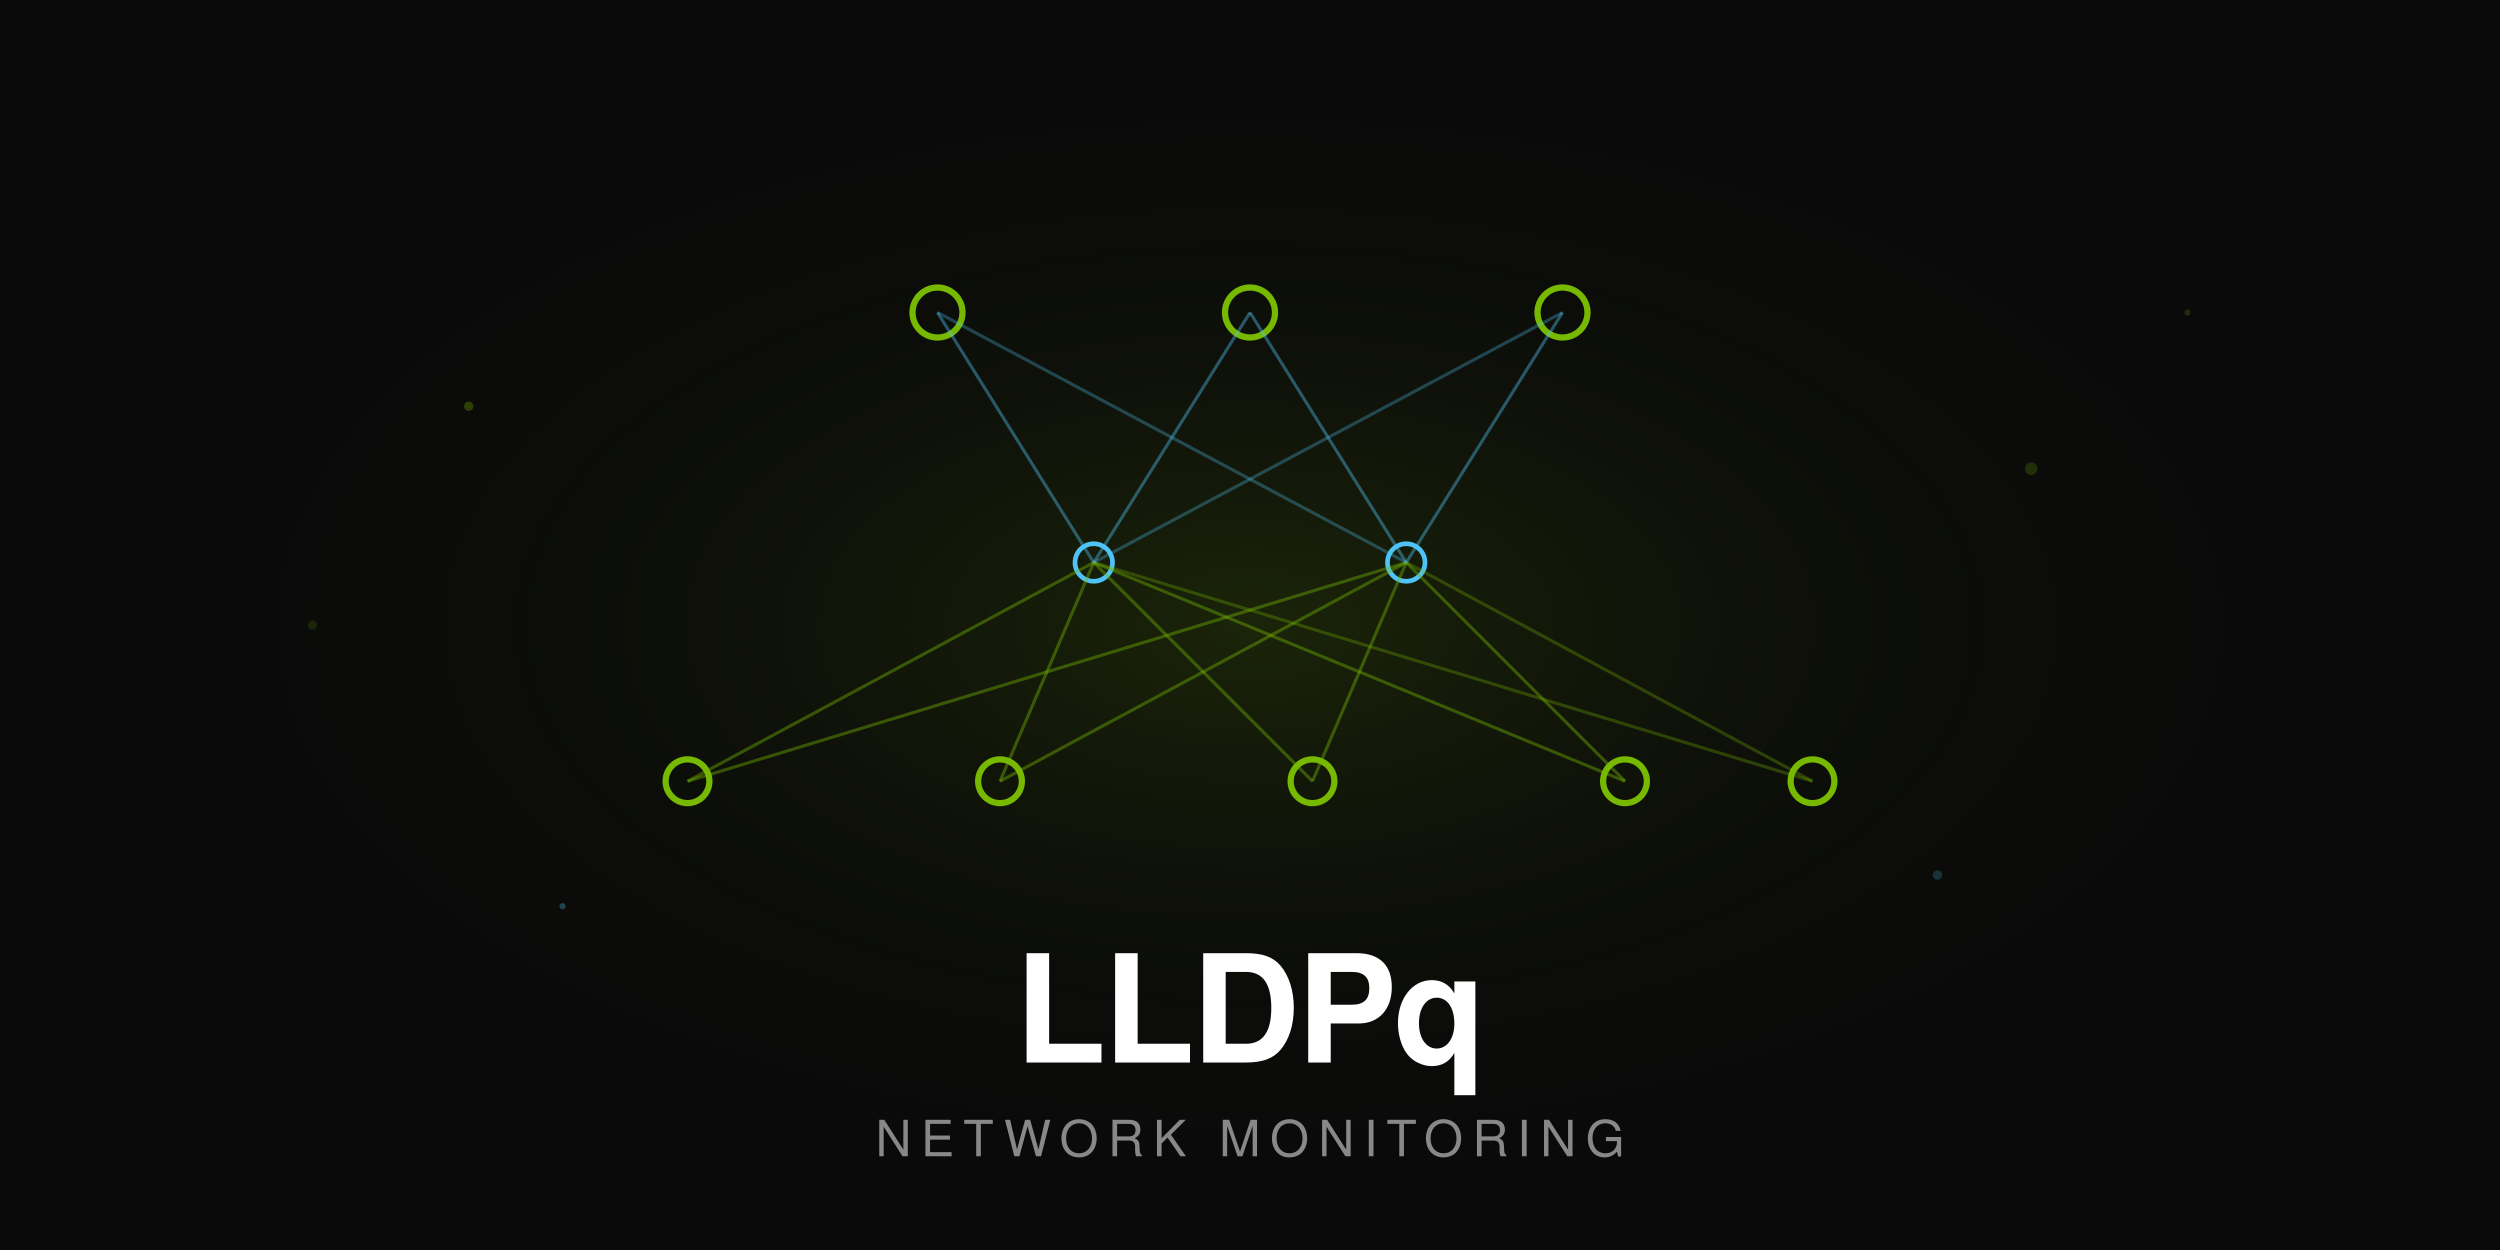
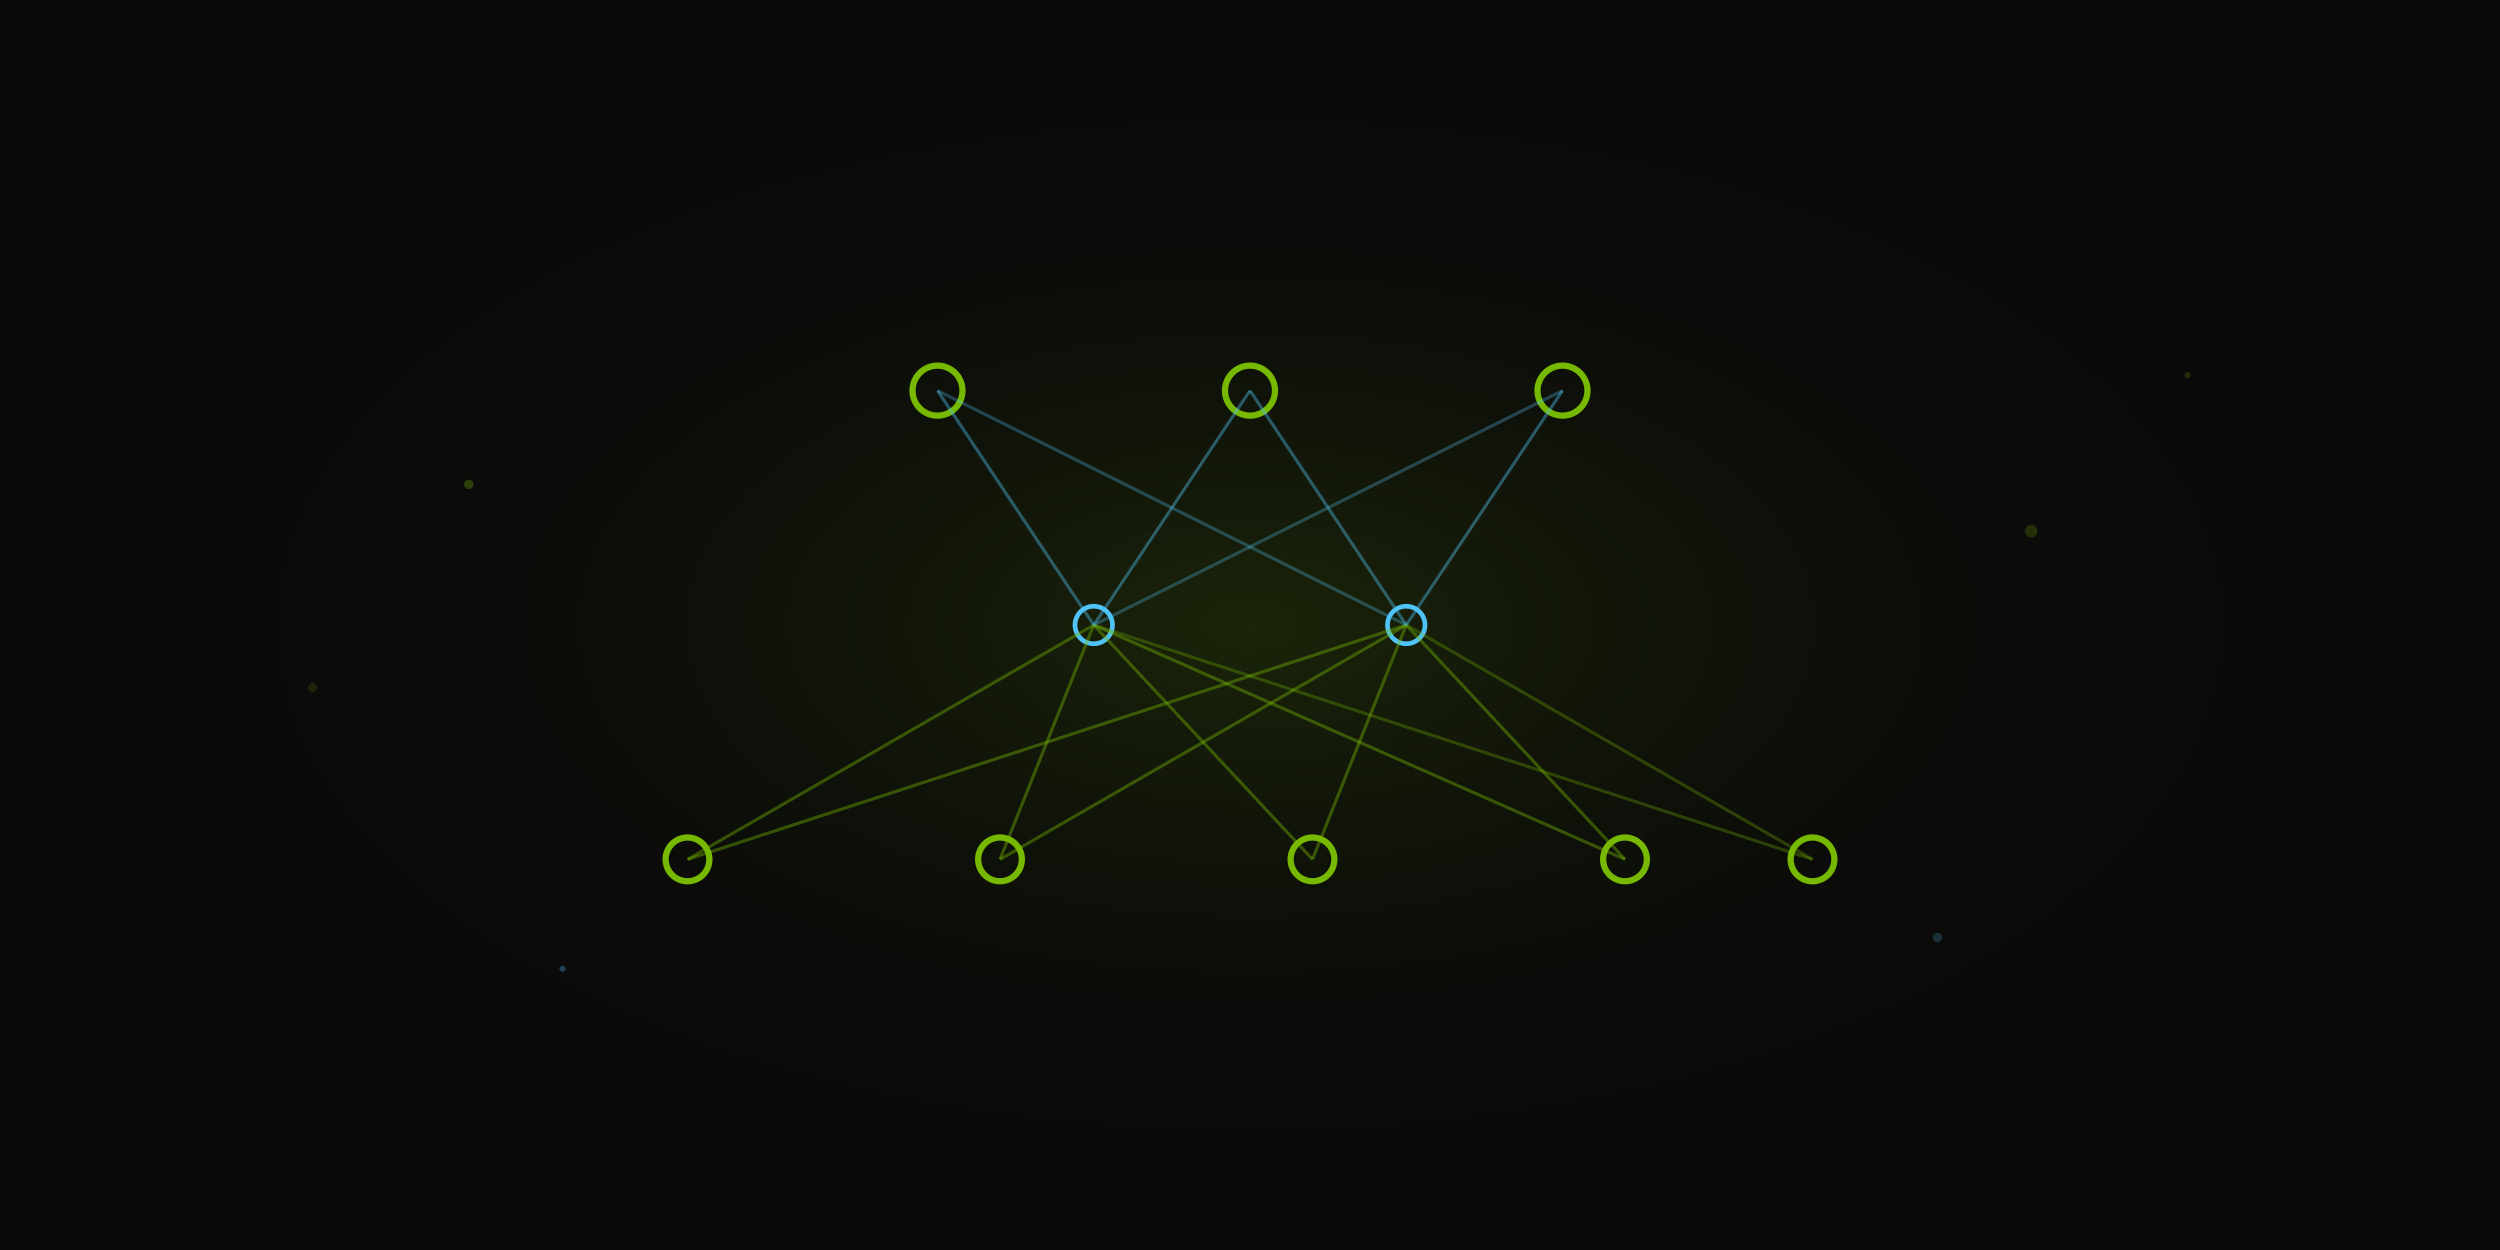
<svg xmlns="http://www.w3.org/2000/svg" viewBox="0 0 800 400" width="800" height="400">
  <defs>
    <radialGradient id="glow" cx="50%" cy="50%" r="50%">
      <stop offset="0%" stop-color="#76b900" stop-opacity="0.15" />
      <stop offset="100%" stop-color="#0a0a0a" stop-opacity="0" />
    </radialGradient>
  </defs>
  <rect width="800" height="400" fill="#0a0a0a" />
  <ellipse cx="400" cy="200" rx="350" ry="180" fill="url(#glow)" />
-   <circle cx="300" cy="100" r="8" fill="none" stroke="#76b900" stroke-width="2" />
-   <circle cx="400" cy="100" r="8" fill="none" stroke="#76b900" stroke-width="2" />
-   <circle cx="500" cy="100" r="8" fill="none" stroke="#76b900" stroke-width="2" />
-   <circle cx="350" cy="180" r="6" fill="none" stroke="#4fc3f7" stroke-width="1.5" />
-   <circle cx="450" cy="180" r="6" fill="none" stroke="#4fc3f7" stroke-width="1.5" />
-   <circle cx="220" cy="250" r="7" fill="none" stroke="#76b900" stroke-width="2" />
-   <circle cx="320" cy="250" r="7" fill="none" stroke="#76b900" stroke-width="2" />
-   <circle cx="420" cy="250" r="7" fill="none" stroke="#76b900" stroke-width="2" />
-   <circle cx="520" cy="250" r="7" fill="none" stroke="#76b900" stroke-width="2" />
-   <circle cx="580" cy="250" r="7" fill="none" stroke="#76b900" stroke-width="2" />
-   <line x1="220" y1="250" x2="350" y2="180" stroke="#76b900" stroke-width="1" opacity="0.4" />
-   <line x1="220" y1="250" x2="450" y2="180" stroke="#76b900" stroke-width="1" opacity="0.4" />
-   <line x1="320" y1="250" x2="350" y2="180" stroke="#76b900" stroke-width="1" opacity="0.4" />
-   <line x1="320" y1="250" x2="450" y2="180" stroke="#76b900" stroke-width="1" opacity="0.4" />
-   <line x1="420" y1="250" x2="350" y2="180" stroke="#76b900" stroke-width="1" opacity="0.4" />
-   <line x1="420" y1="250" x2="450" y2="180" stroke="#76b900" stroke-width="1" opacity="0.4" />
-   <line x1="520" y1="250" x2="350" y2="180" stroke="#76b900" stroke-width="1" opacity="0.4" />
-   <line x1="520" y1="250" x2="450" y2="180" stroke="#76b900" stroke-width="1" opacity="0.4" />
-   <line x1="580" y1="250" x2="350" y2="180" stroke="#76b900" stroke-width="1" opacity="0.3" />
-   <line x1="580" y1="250" x2="450" y2="180" stroke="#76b900" stroke-width="1" opacity="0.3" />
-   <line x1="350" y1="180" x2="300" y2="100" stroke="#4fc3f7" stroke-width="1" opacity="0.4" />
-   <line x1="350" y1="180" x2="400" y2="100" stroke="#4fc3f7" stroke-width="1" opacity="0.4" />
-   <line x1="350" y1="180" x2="500" y2="100" stroke="#4fc3f7" stroke-width="1" opacity="0.3" />
-   <line x1="450" y1="180" x2="300" y2="100" stroke="#4fc3f7" stroke-width="1" opacity="0.3" />
-   <line x1="450" y1="180" x2="400" y2="100" stroke="#4fc3f7" stroke-width="1" opacity="0.4" />
-   <line x1="450" y1="180" x2="500" y2="100" stroke="#4fc3f7" stroke-width="1" opacity="0.4" />
-   <circle cx="150" cy="130" r="1.5" fill="#76b900" opacity="0.3" />
-   <circle cx="650" cy="150" r="2" fill="#76b900" opacity="0.2" />
-   <circle cx="180" cy="290" r="1" fill="#4fc3f7" opacity="0.3" />
-   <circle cx="620" cy="280" r="1.5" fill="#4fc3f7" opacity="0.2" />
-   <circle cx="700" cy="100" r="1" fill="#76b900" opacity="0.2" />
-   <circle cx="100" cy="200" r="1.5" fill="#76b900" opacity="0.15" />
-   <text x="400" y="340" text-anchor="middle" font-family="Segoe UI, Helvetica, Arial, sans-serif" font-size="48" font-weight="700" fill="#ffffff" letter-spacing="-1">LLDPq</text>
-   <text x="400" y="370" text-anchor="middle" font-family="Segoe UI, Helvetica, Arial, sans-serif" font-size="16" fill="#888888" letter-spacing="3">NETWORK MONITORING</text>
+   <circle cx="300" cy="125" r="8" fill="none" stroke="#76b900" stroke-width="2" />
+   <circle cx="400" cy="125" r="8" fill="none" stroke="#76b900" stroke-width="2" />
+   <circle cx="500" cy="125" r="8" fill="none" stroke="#76b900" stroke-width="2" />
+   <circle cx="350" cy="200" r="6" fill="none" stroke="#4fc3f7" stroke-width="1.5" />
+   <circle cx="450" cy="200" r="6" fill="none" stroke="#4fc3f7" stroke-width="1.5" />
+   <circle cx="220" cy="275" r="7" fill="none" stroke="#76b900" stroke-width="2" />
+   <circle cx="320" cy="275" r="7" fill="none" stroke="#76b900" stroke-width="2" />
+   <circle cx="420" cy="275" r="7" fill="none" stroke="#76b900" stroke-width="2" />
+   <circle cx="520" cy="275" r="7" fill="none" stroke="#76b900" stroke-width="2" />
+   <circle cx="580" cy="275" r="7" fill="none" stroke="#76b900" stroke-width="2" />
+   <line x1="220" y1="275" x2="350" y2="200" stroke="#76b900" stroke-width="1" opacity="0.4" />
+   <line x1="220" y1="275" x2="450" y2="200" stroke="#76b900" stroke-width="1" opacity="0.4" />
+   <line x1="320" y1="275" x2="350" y2="200" stroke="#76b900" stroke-width="1" opacity="0.4" />
+   <line x1="320" y1="275" x2="450" y2="200" stroke="#76b900" stroke-width="1" opacity="0.4" />
+   <line x1="420" y1="275" x2="350" y2="200" stroke="#76b900" stroke-width="1" opacity="0.4" />
+   <line x1="420" y1="275" x2="450" y2="200" stroke="#76b900" stroke-width="1" opacity="0.4" />
+   <line x1="520" y1="275" x2="350" y2="200" stroke="#76b900" stroke-width="1" opacity="0.4" />
+   <line x1="520" y1="275" x2="450" y2="200" stroke="#76b900" stroke-width="1" opacity="0.4" />
+   <line x1="580" y1="275" x2="350" y2="200" stroke="#76b900" stroke-width="1" opacity="0.3" />
+   <line x1="580" y1="275" x2="450" y2="200" stroke="#76b900" stroke-width="1" opacity="0.3" />
+   <line x1="350" y1="200" x2="300" y2="125" stroke="#4fc3f7" stroke-width="1" opacity="0.4" />
+   <line x1="350" y1="200" x2="400" y2="125" stroke="#4fc3f7" stroke-width="1" opacity="0.4" />
+   <line x1="350" y1="200" x2="500" y2="125" stroke="#4fc3f7" stroke-width="1" opacity="0.3" />
+   <line x1="450" y1="200" x2="300" y2="125" stroke="#4fc3f7" stroke-width="1" opacity="0.3" />
+   <line x1="450" y1="200" x2="400" y2="125" stroke="#4fc3f7" stroke-width="1" opacity="0.4" />
+   <line x1="450" y1="200" x2="500" y2="125" stroke="#4fc3f7" stroke-width="1" opacity="0.4" />
+   <circle cx="150" cy="155" r="1.5" fill="#76b900" opacity="0.3" />
+   <circle cx="650" cy="170" r="2" fill="#76b900" opacity="0.2" />
+   <circle cx="180" cy="310" r="1" fill="#4fc3f7" opacity="0.3" />
+   <circle cx="620" cy="300" r="1.5" fill="#4fc3f7" opacity="0.2" />
+   <circle cx="700" cy="120" r="1" fill="#76b900" opacity="0.2" />
+   <circle cx="100" cy="220" r="1.5" fill="#76b900" opacity="0.15" />
</svg>
